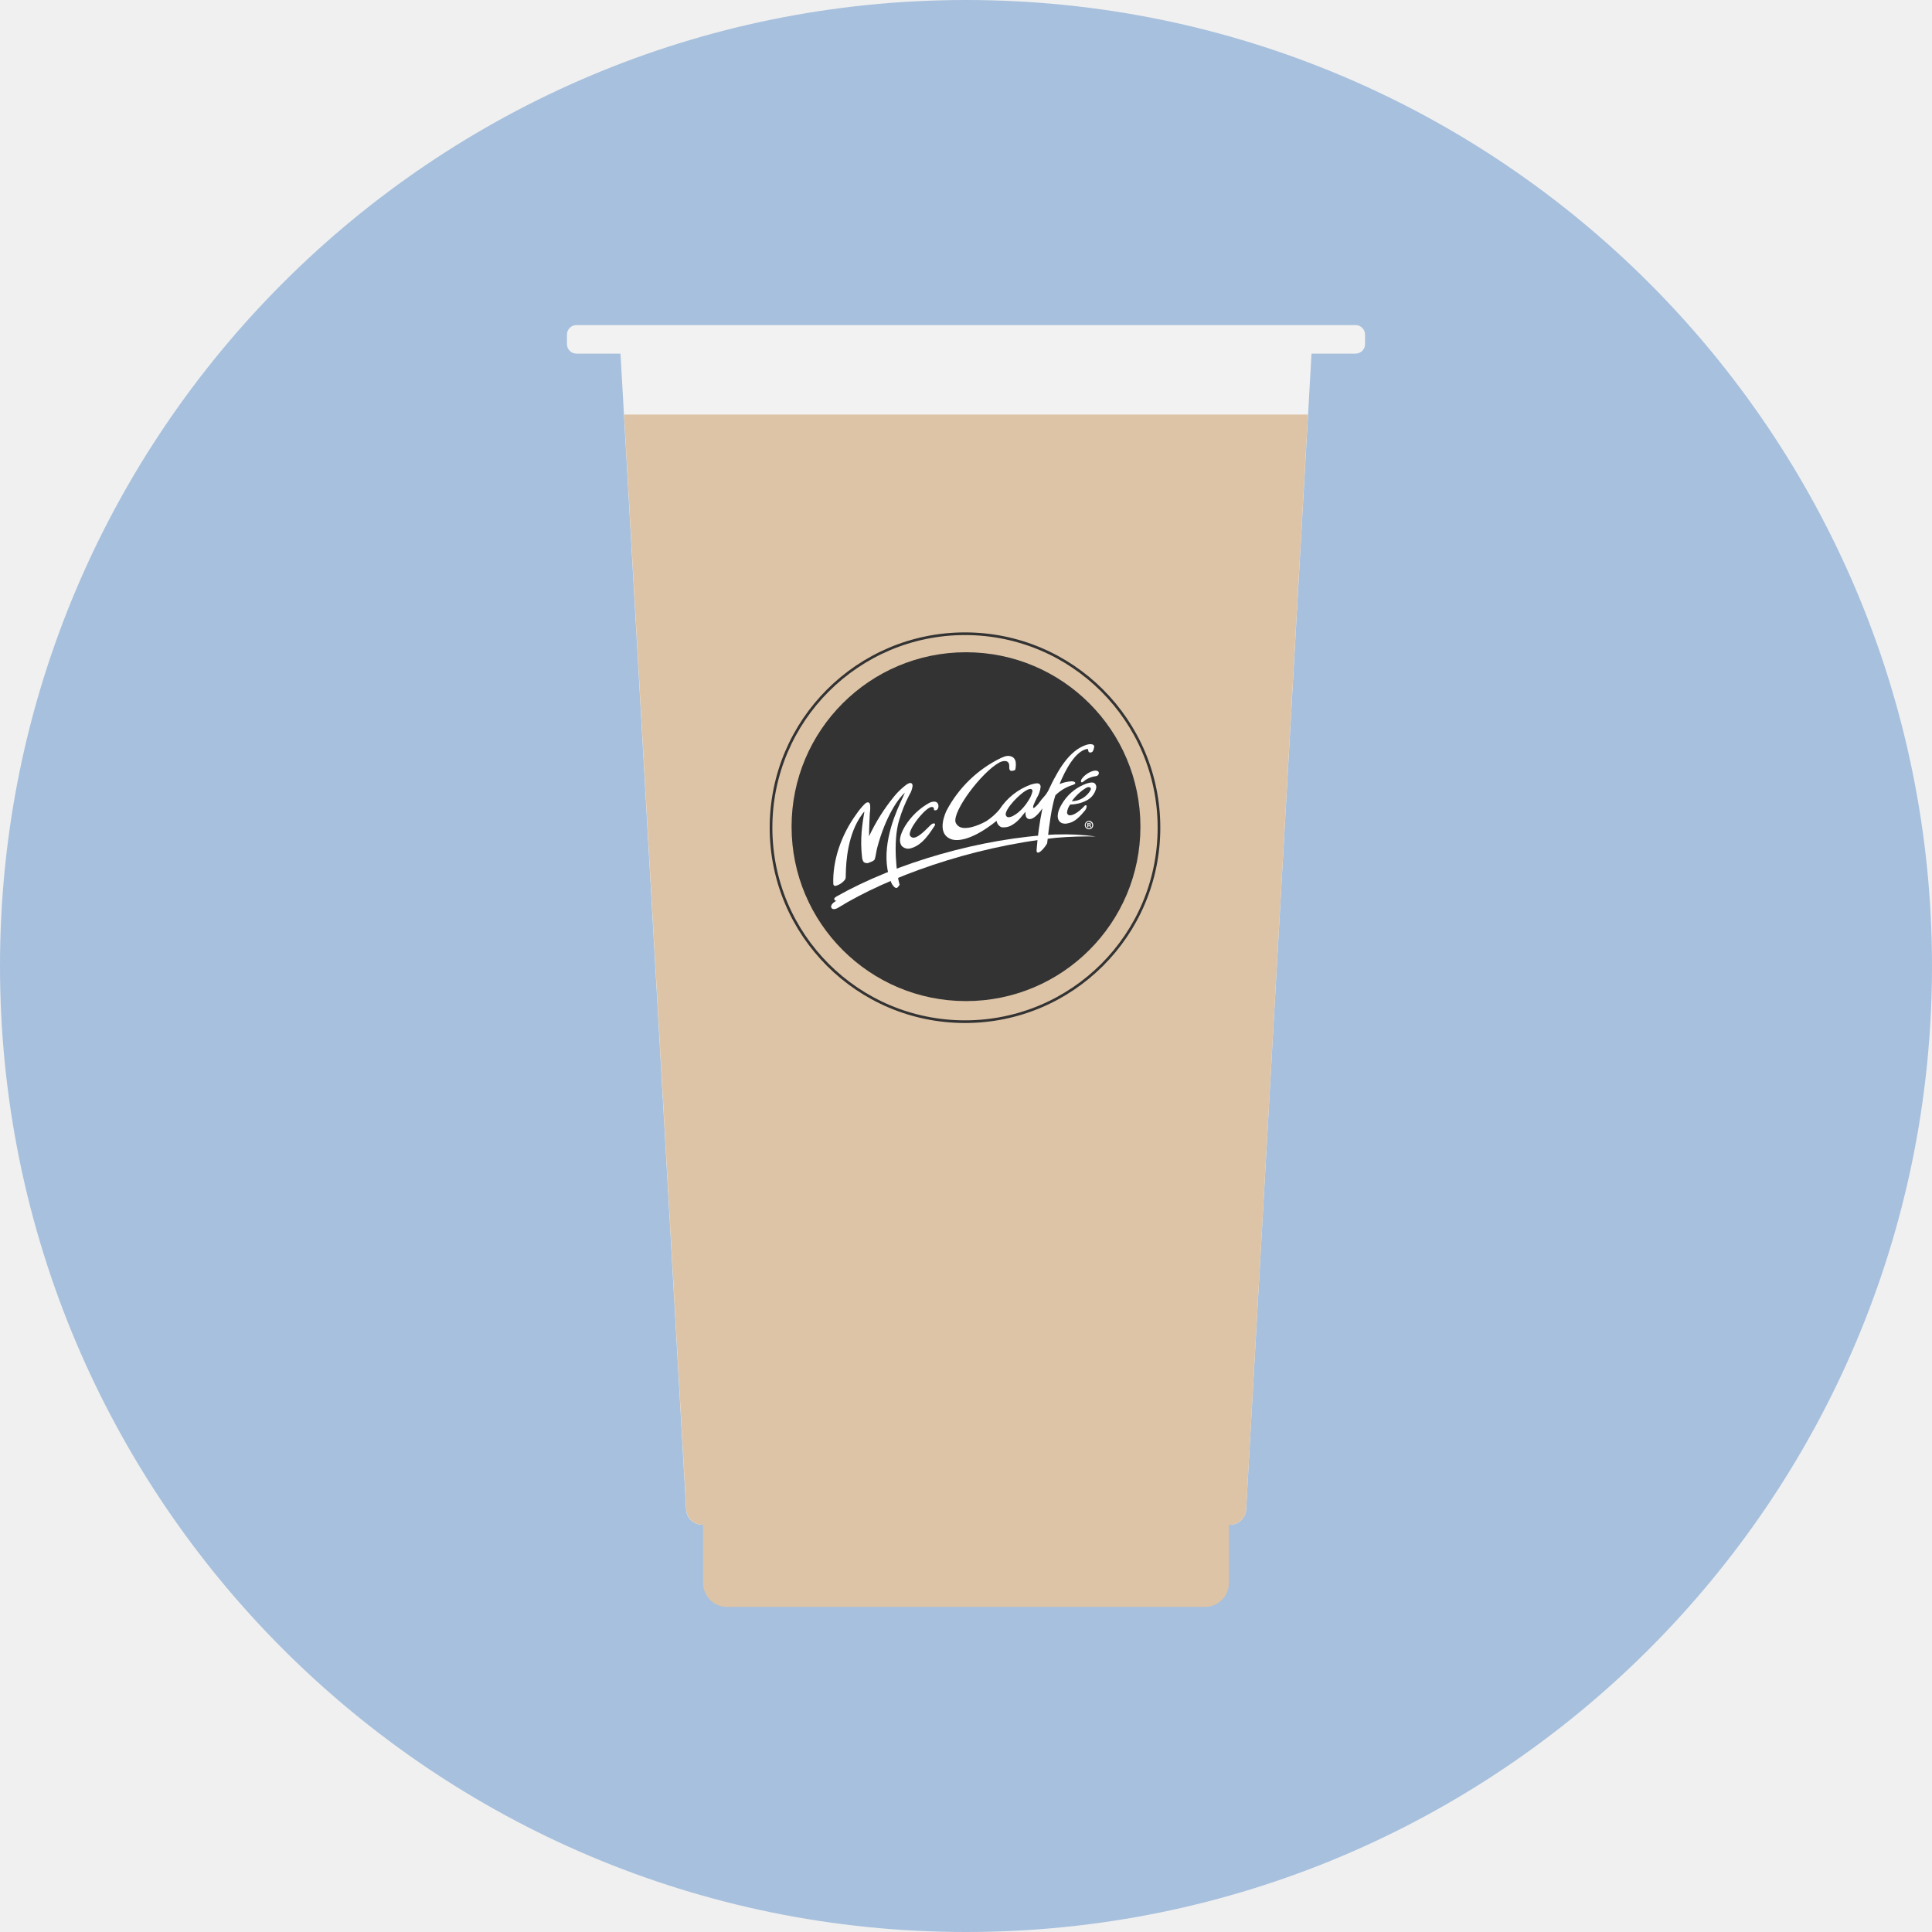
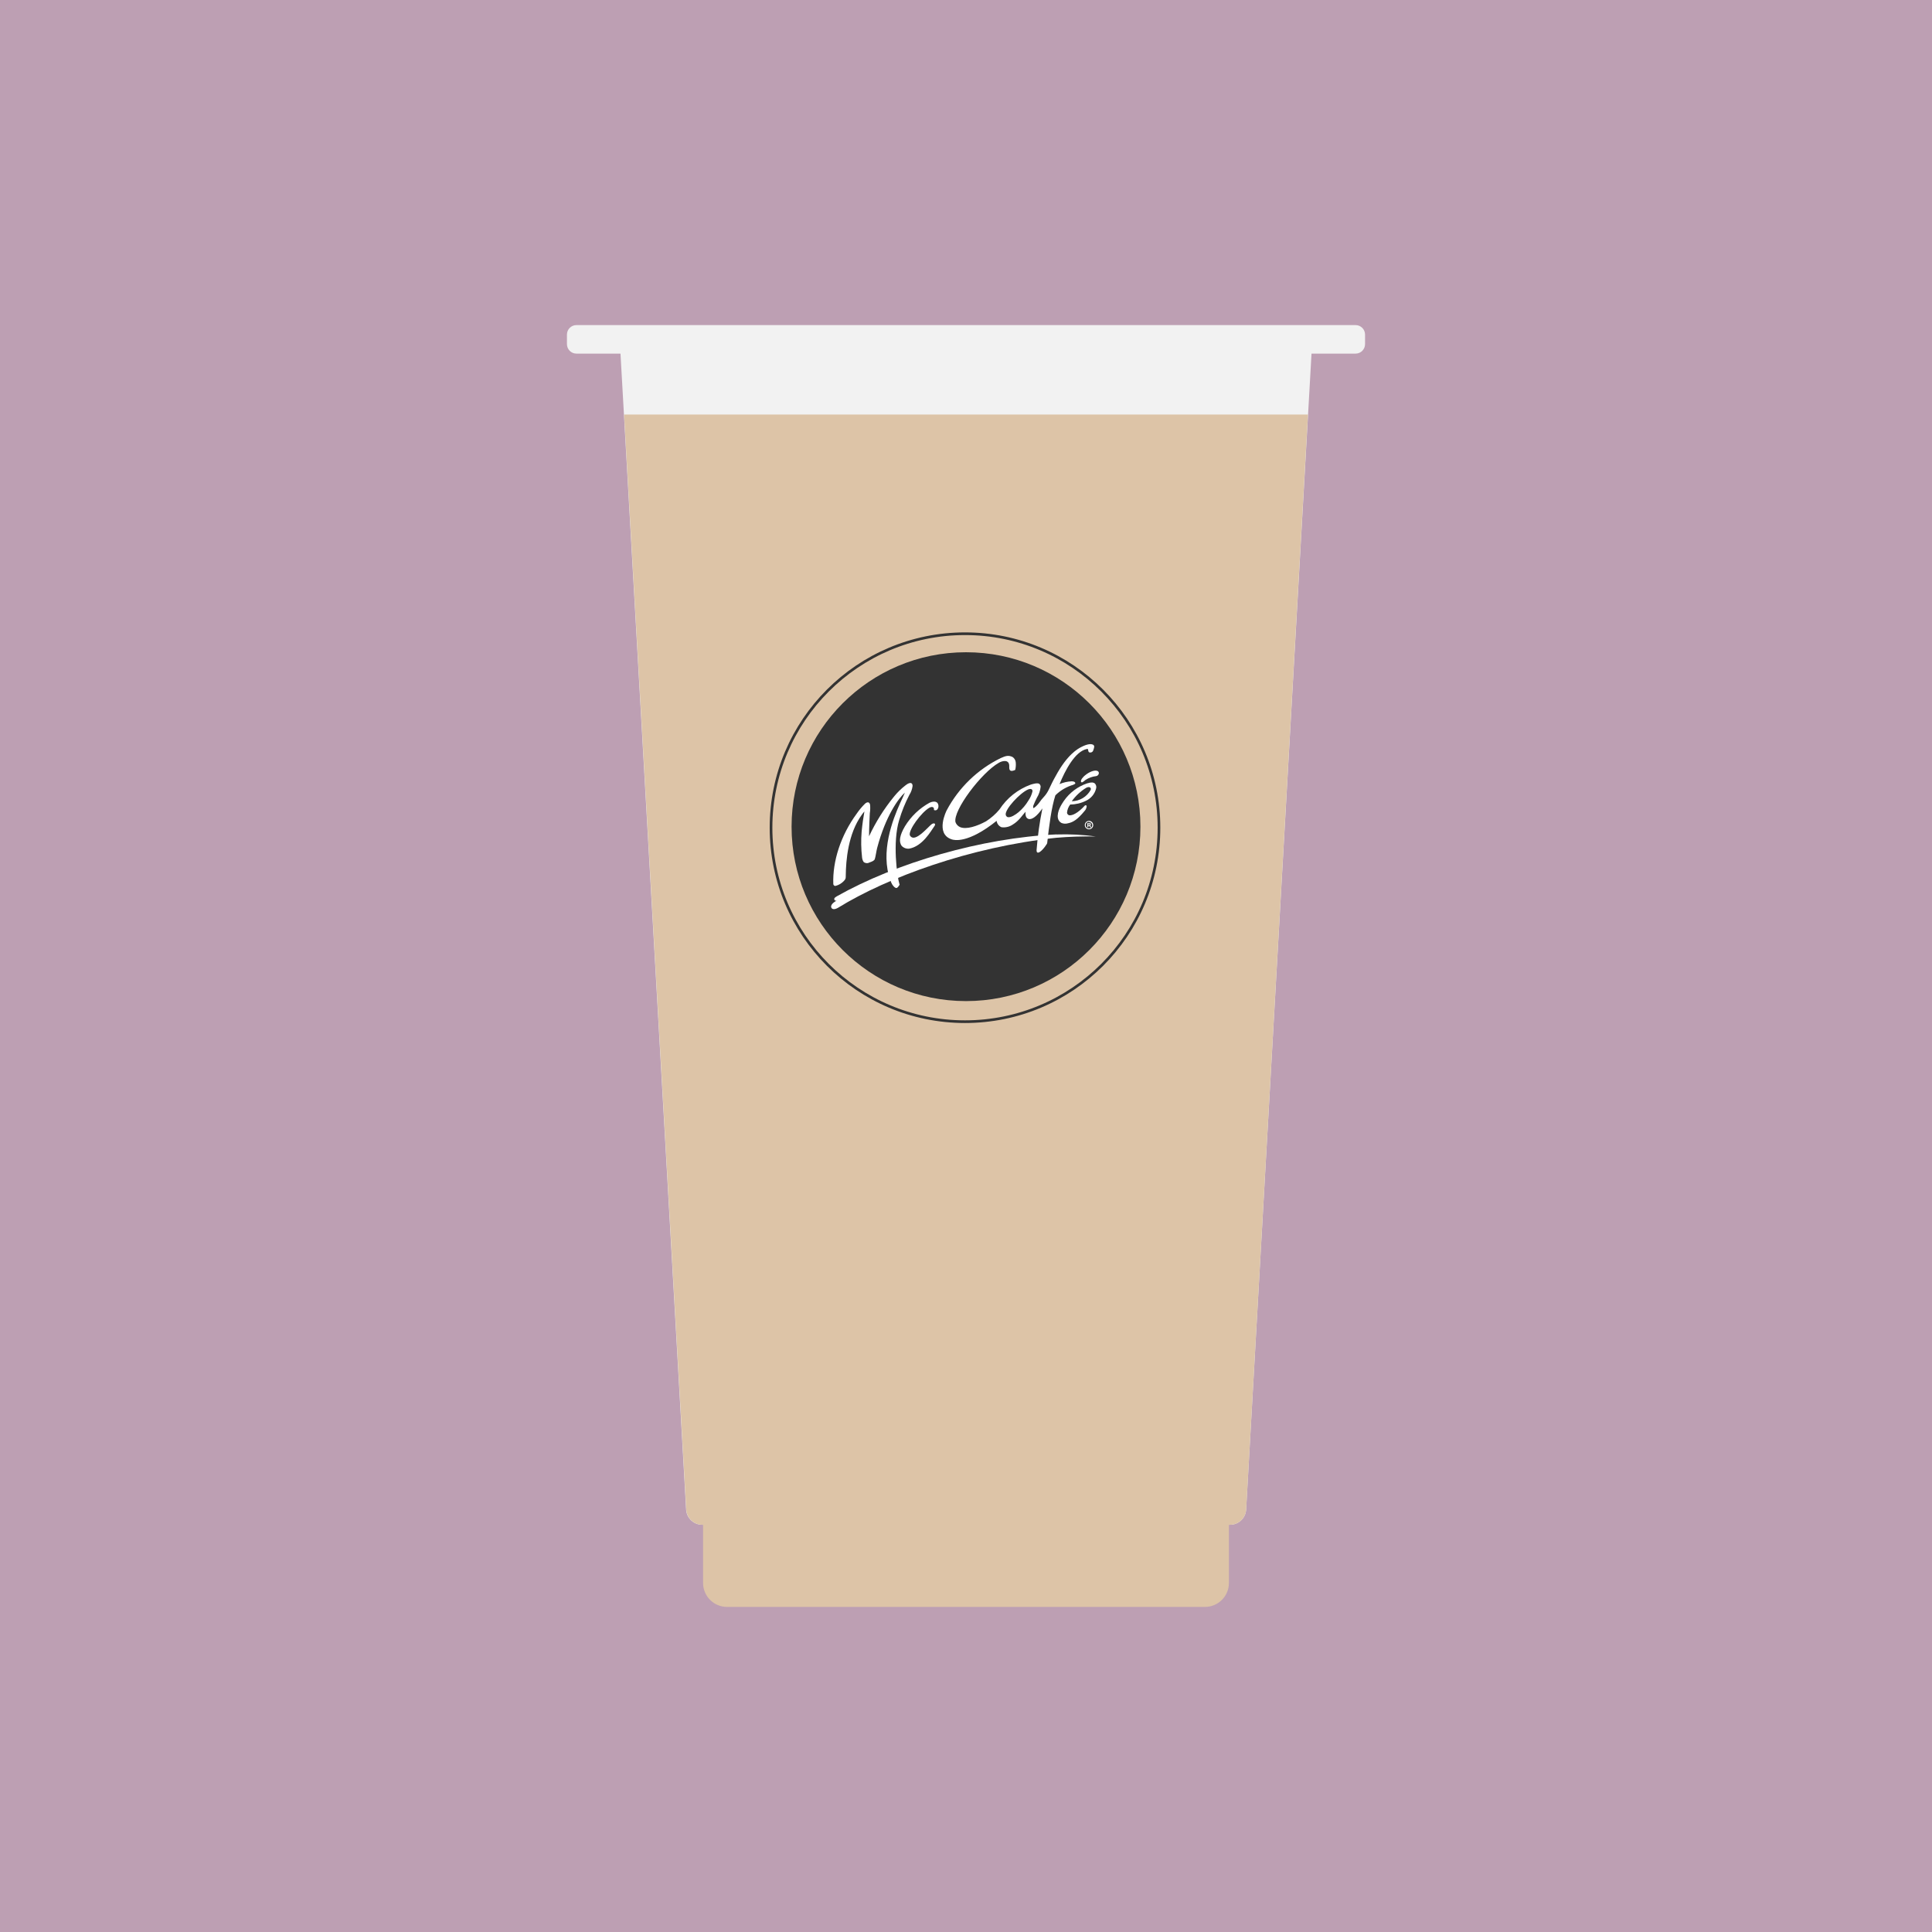
<svg xmlns="http://www.w3.org/2000/svg" viewBox="0 0 600 600">
  <defs>
-     <style>.cls-1{fill:#a7c0dd;}.cls-2{fill:#f2f2f2;}.cls-3{fill:#ddc4a7;}.cls-4{fill:#333;}.cls-5{fill:none;stroke:#333;stroke-miterlimit:10;stroke-width:0.83px;}.cls-6{fill:#fff;}</style>
+     <style>.cls-1{fill:#bd9fb3;}.cls-2{fill:#f2f2f2;}.cls-3{fill:#ddc4a7;}.cls-4{fill:#333;}.cls-5{fill:none;stroke:#333;stroke-miterlimit:10;stroke-width:0.83px;}.cls-6{fill:#fff;}</style>
  </defs>
  <g id="Layer_2" data-name="Layer 2">
-     <g id="Mc_cafe" data-name="Mc cafe">
-       <g id="circle">
-         <circle class="cls-1" cx="300" cy="300" r="300" />
+     <g id="mccafe">
+       <rect id="bg" class="cls-1" width="600" height="600" />
+       <g id="icon">
        <rect class="cls-2" x="176.07" y="100.96" width="247.86" height="8.86" rx="2.95" />
        <path class="cls-2" d="M382,473.53H218.08a5,5,0,0,1-5-4.68l-20.42-359.7a5,5,0,0,1,4.95-5.24H402.34a5,5,0,0,1,5,5.24L387,468.85A5,5,0,0,1,382,473.53Z" />
        <rect class="cls-3" x="218.35" y="465.94" width="163.3" height="33.1" rx="7.43" />
        <path class="cls-3" d="M193.82,128.74l19.31,340.11a5,5,0,0,0,5,4.68H382a5,5,0,0,0,5-4.68l19.2-340.11Z" />
        <circle class="cls-4" cx="300" cy="256.73" r="54.17" />
        <circle class="cls-5" cx="299.69" cy="257.05" r="60.24" />
        <path class="cls-6" d="M328.1,259.13c-23.28,1.09-49.88,8.85-68.23,19.23-.7.39-.86.68-.77,1a.55.55,0,0,0,.79.31c-1.26.64-2.05,1.51-1.7,2.23.23.47.92.7,2.1,0,15.24-9.4,40.93-18.87,67.74-21.72a118.39,118.39,0,0,1,12.33-.4,73,73,0,0,0-12.26-.63Z" />
        <path class="cls-6" d="M338,256.18h.14c.17,0,.31-.06.31-.19s-.09-.2-.28-.2l-.17,0v.37Zm0,.73h-.3v-1.3a3,3,0,0,1,.5,0,.74.74,0,0,1,.45.1.33.33,0,0,1,.13.28.34.34,0,0,1-.27.31v0c.13,0,.19.14.23.31a1,1,0,0,0,.1.32h-.32a1.37,1.37,0,0,1-.11-.32c0-.13-.1-.19-.26-.19H338v.51Zm.2-1.71a1,1,0,0,0,0,2.07,1,1,0,0,0,1-1,1,1,0,0,0-1-1Zm0-.27a1.31,1.31,0,1,1,0,2.62,1.31,1.31,0,1,1,0-2.62Z" />
        <path class="cls-6" d="M319.37,248.64a14.58,14.58,0,0,1-3.07,3.61c-.91.74-2.37,1.75-3.39,1.51a1,1,0,0,1-.58-.78c-.19-1.71,4.34-6.64,6.91-7.79.49-.22,1.45-.37,1.41.55a8.44,8.44,0,0,1-1.27,2.88v0Zm14.05-5c.37-.12.51-.19.52-.41s-.2-.56-1.07-.59a11.14,11.14,0,0,0-3.82.86c1.67-4.09,4.76-10.13,8.44-10.88.15,0,.26-.07.33,0s.11.21.13.36c0,.31.14.77.69.72a.93.93,0,0,0,.9-.73c.21-.67.59-1.43-.2-1.75-.39-.15-1.34-.34-3.46.73-1.21.61-4.45,2.41-8,9-1,1.75-1.42,2.72-2.23,4.39a9.58,9.58,0,0,1-1.59,2.28,12.56,12.56,0,0,0-1.24,1.55c-.47.7-1.64,1.89-1.92,1.77,0,0-.12-.18,0-.73a26.77,26.77,0,0,1,1.11-2.45,8.07,8.07,0,0,0,1.17-3.44,1.21,1.21,0,0,0-.45-.91c-.59-.33-1.75,0-2.63.26a19.54,19.54,0,0,0-9.72,7.74,18.35,18.35,0,0,1-4.15,3.65c-2.75,1.5-6.11,2.63-8.06,1.81a2.66,2.66,0,0,1-1.44-1.55c-.79-3.65,8.07-15.37,13.48-18.44,1-.59,3.11-1.13,3.22.86,0,.17,0,.29,0,.54,0,.83.2,1.57,1.85.83a6.82,6.82,0,0,0,.16-2.43,2.26,2.26,0,0,0-1-1.6c-1.27-.59-2.08-.36-3.68.36a37.75,37.75,0,0,0-16.77,16.24s-3.72,7.27,1.59,9c.73.24,5,1.38,13.93-5.76A2.51,2.51,0,0,0,311,256.9a5,5,0,0,0,3.5-.81c2-1.2,3-2.94,4-4-.16,1.6.42,2.07.88,2.23,1.06.35,2.66-.81,4.35-3.27A103.05,103.05,0,0,0,321.92,264c0,.45.05.61.24.74.65.43,2.33-1.61,2.94-2.64a.81.81,0,0,0,.11-.26c.59-5.36,1.31-11,2.55-14.85a13.23,13.23,0,0,1,5.66-3.3Z" />
        <path class="cls-6" d="M279.23,254.75a43.18,43.18,0,0,1,3.18-7.89,6.73,6.73,0,0,0,1-2.76q0-.67-.39-.87c-.38-.18-1,0-1.83.68a21.46,21.46,0,0,0-3.57,3.5,59,59,0,0,0-7.73,12.31c0-2.6.21-6.89.24-7.18a10.84,10.84,0,0,0,.09-2.57,1.27,1.27,0,0,0-.12-.4.72.72,0,0,0-.51-.4c-.29,0-.61.09-1,.47a20.42,20.42,0,0,0-2.5,3c-5,6.79-7.57,14.87-7.3,21.93a.66.66,0,0,0,.61.57,5.39,5.39,0,0,0,3-1.93c.25-.48.25-.44.26-1.31.05-4.65.7-13,5-18.89a8.74,8.74,0,0,1,.79-1c-.28,1.53-.65,3.95-.86,6.26a40.67,40.67,0,0,0,.13,8,3.11,3.11,0,0,0,.48,1.41,1.57,1.57,0,0,0,1.79.18c.92-.31,1.52-.59,1.69-1.07.25-.74.48-2.51.72-3.42,2.64-10,6.67-15.49,8.62-17.21-.12.33-.39.91-.69,1.56-1.82,3.88-6.25,13.34-4.71,22.3a18.86,18.86,0,0,0,1.2,4.15c.35.85,1.18,1.75,1.68,1.59.29-.09.75-.77.84-.93s.07-.14,0-.21c-.82-2.69-2.14-13.1-.12-19.86Z" />
        <path class="cls-6" d="M288.71,249.28a20.65,20.65,0,0,0-7.66,7.31c-1.64,2.78-2,4.83-1,6.13a2.78,2.78,0,0,0,2.34.83c4.1-.76,6.64-5.33,7.88-7.11.27-.38.05-.61,0-.67-.27-.16-.76,0-1.09.32-.18.13-.35.33-.6.56-.87.8-3.83,4.13-5.38,3.4a1.28,1.28,0,0,1-.66-.72c-.37-1.68,3.62-7.06,6.06-8.47a1.75,1.75,0,0,1,.77-.25c.43,0,.77.24.67.93a.85.85,0,0,0,1.06-.16,1.65,1.65,0,0,0,.28-1.5c-.34-1.35-2-.93-2.63-.6Z" />
        <path class="cls-6" d="M338.7,245.35a6.8,6.8,0,0,1-5.85,3.48,15.49,15.49,0,0,1,4.49-4.18c1.07-.55,1.66.06,1.36.7Zm-1-2.1a14.52,14.52,0,0,0-7.31,5.48c-.68,1-2.19,3.27-1.86,5.3a2.17,2.17,0,0,0,1.12,1.55,3.1,3.1,0,0,0,2.09.08c1.57-.3,3-1.28,5-3.71a2.48,2.48,0,0,0,.74-1.59c0-.32-.45-.32-.54-.22-2.15,2.36-3.93,3.21-4.93,3.05a1,1,0,0,1-.64-.74,4.69,4.69,0,0,1,1-2.6,11.24,11.24,0,0,0,4.9-1.17,5.7,5.7,0,0,0,3.12-3.75,1.61,1.61,0,0,0-.33-1.57c-.46-.42-1.16-.48-2.31-.11Z" />
        <path class="cls-6" d="M340.77,239.41c-.9-.34-2.52.32-3.79,1.37-.59.49-1.45,1.4-1.26,2,0,.12.15.22.39.17a4.22,4.22,0,0,0,.94-.69,7.47,7.47,0,0,1,3.37-1.23,1,1,0,0,0,.84-.89.7.7,0,0,0-.49-.73Z" />
      </g>
    </g>
  </g>
</svg>
